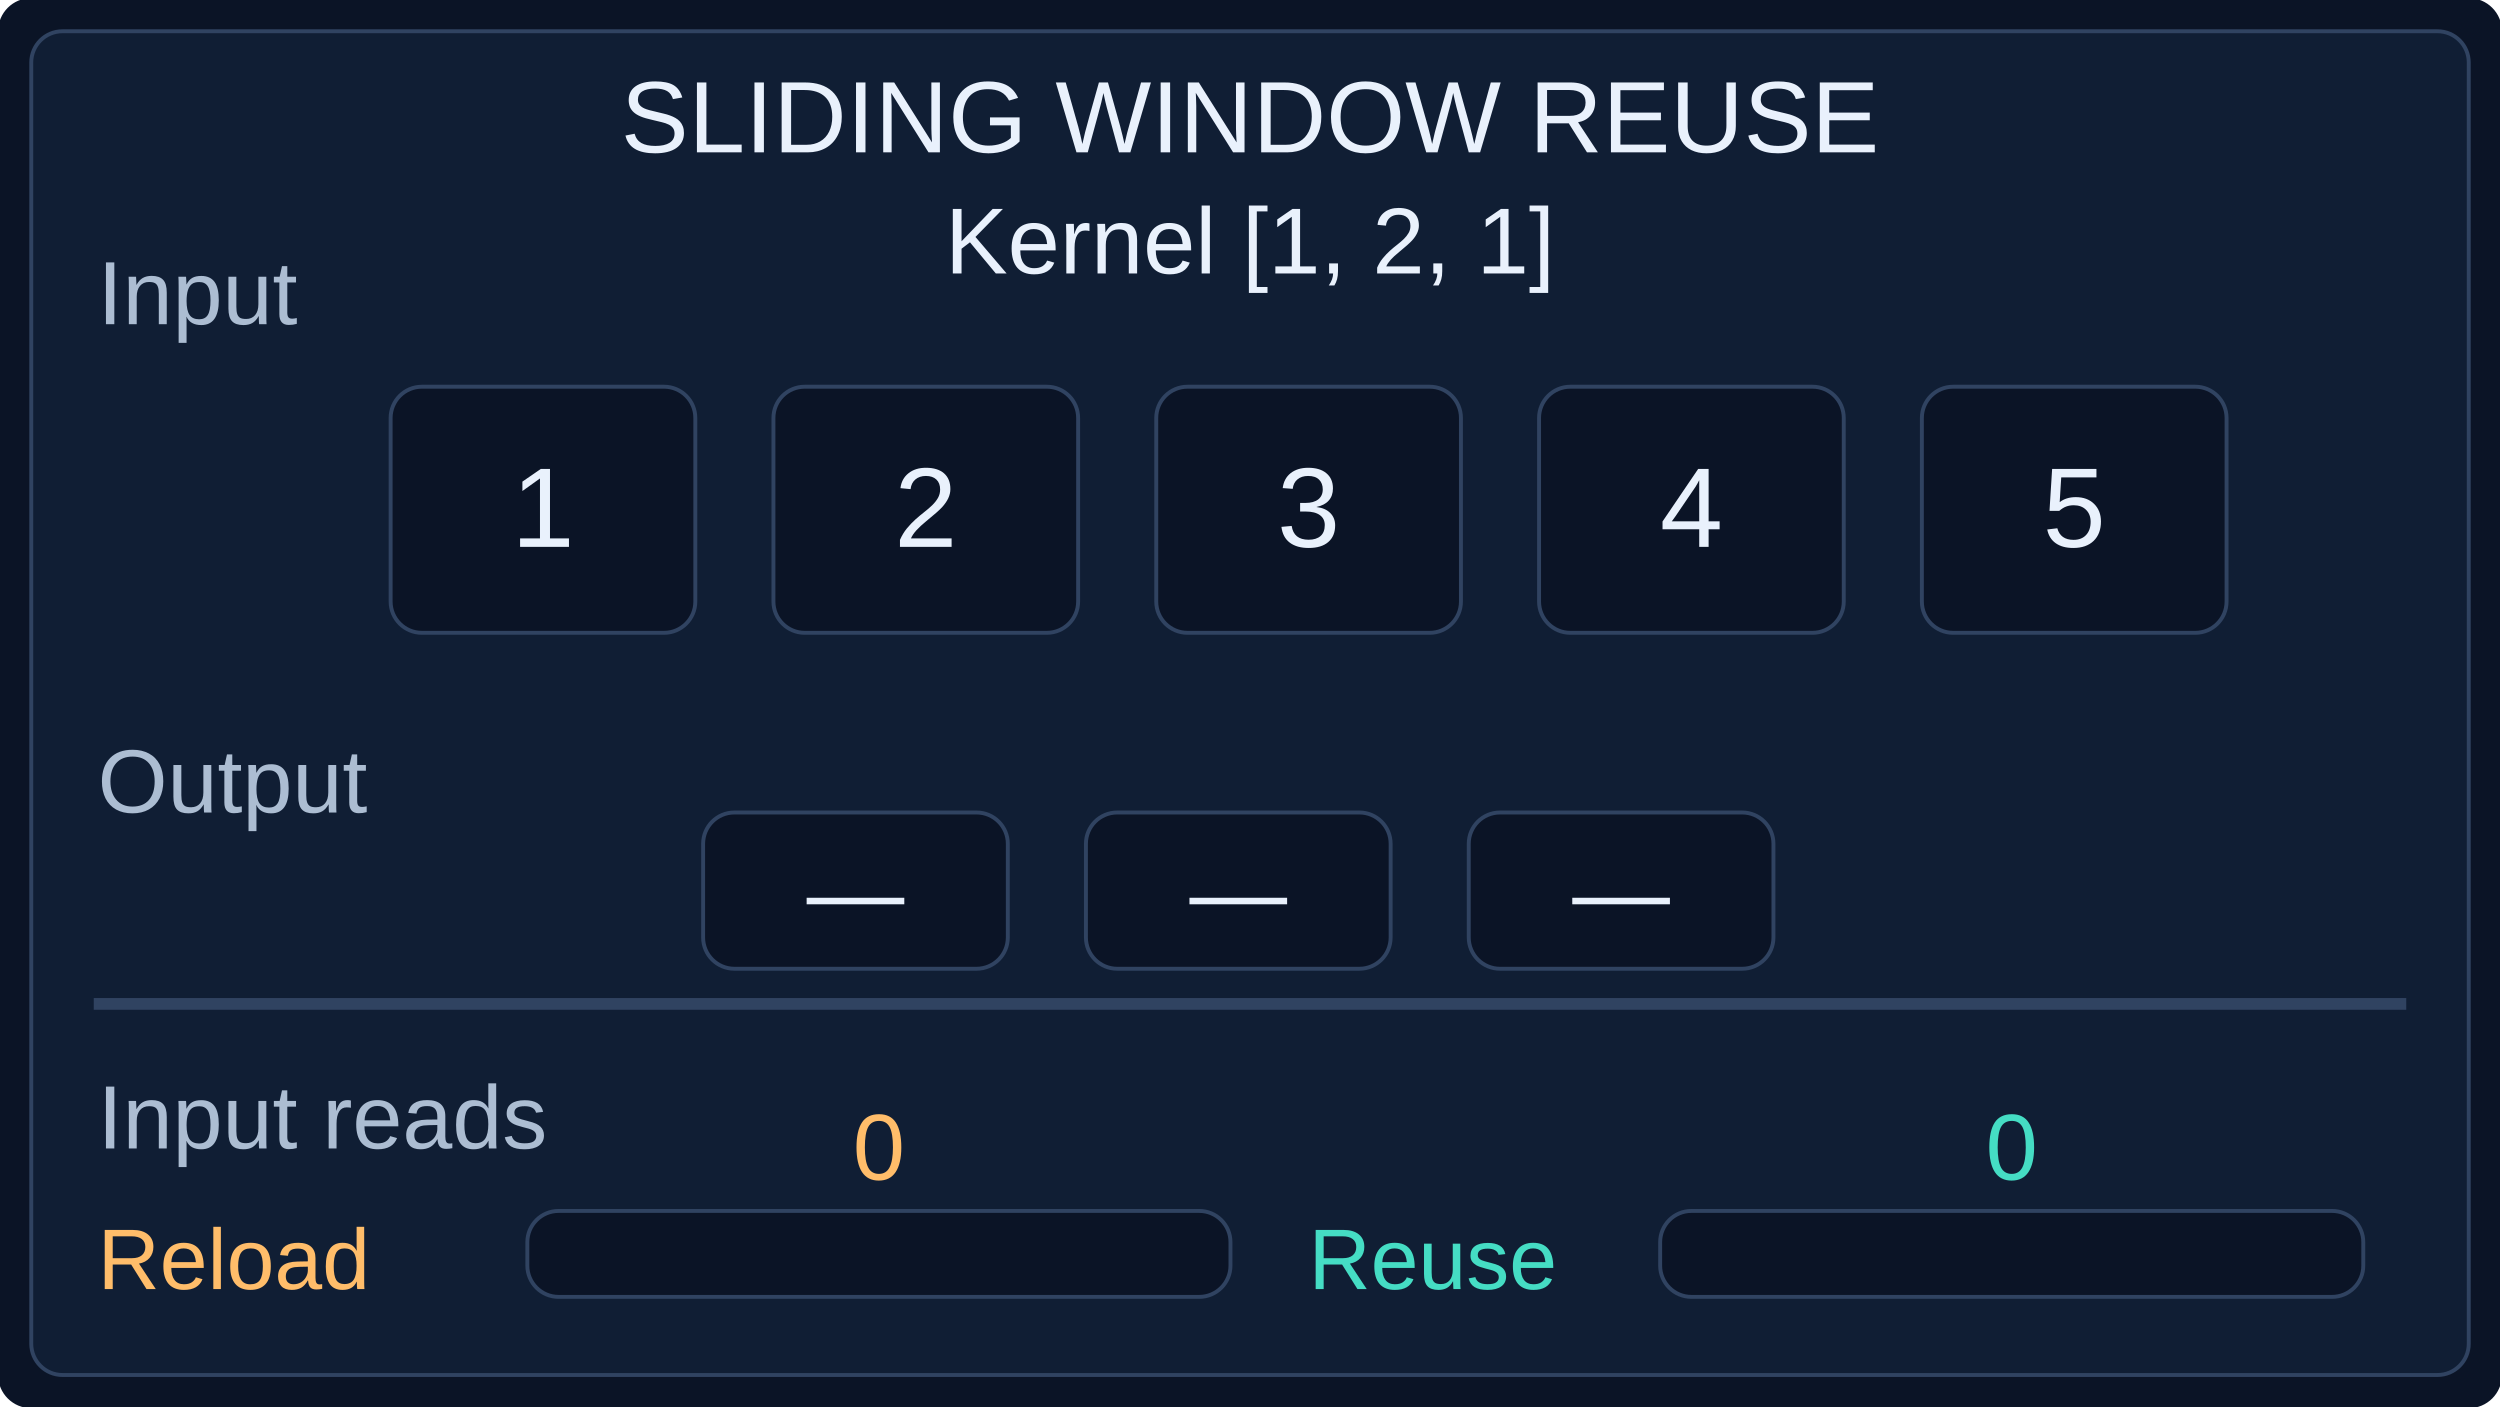
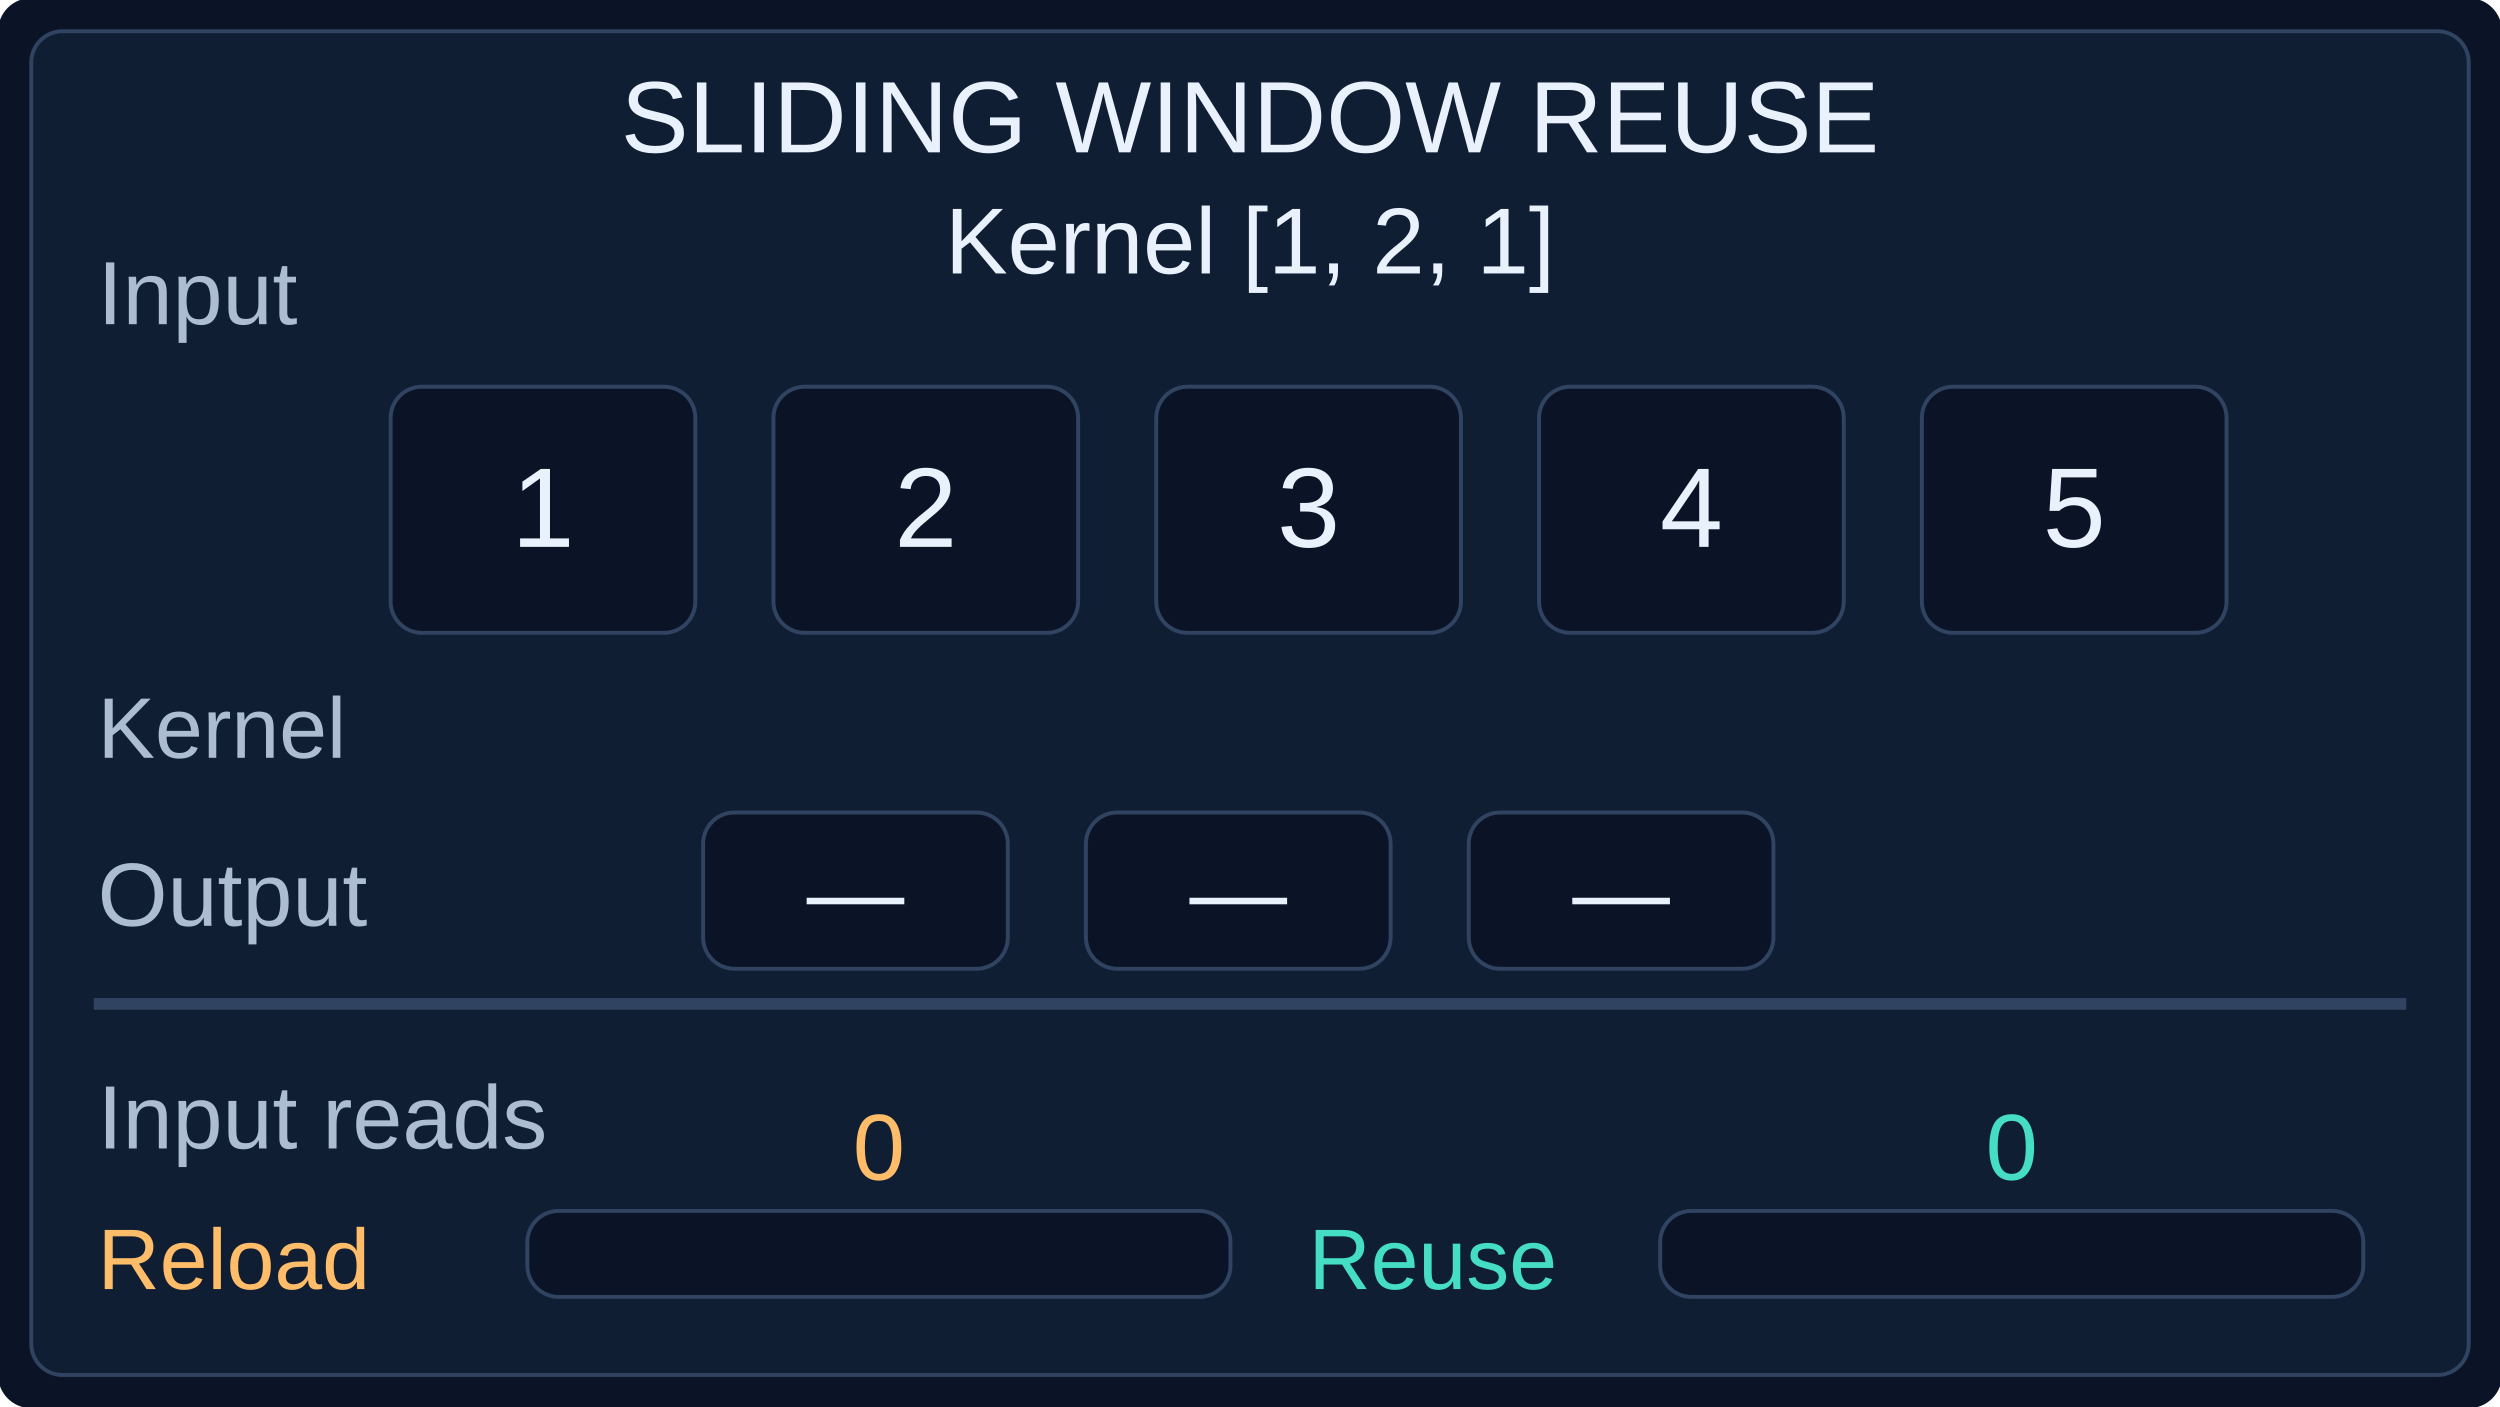
<svg xmlns="http://www.w3.org/2000/svg" width="640" height="360" viewBox="0 0 640 360" role="img">
  <g font-family="system-ui,Arial,sans-serif">
    <rect x="0" y="0" width="640" height="360" rx="8" fill="#0B1426" stroke="#0B1426" />
    <rect x="8" y="8" width="624" height="344" rx="8" fill="#101E34" stroke="#304361" />
    <text x="320" y="39" font-size="26" fill="#E9F1FC" text-anchor="middle">SLIDING WINDOW REUSE</text>
    <text x="25" y="83" font-size="23" fill="#ACBDD2" text-anchor="start">Input</text>
-     <text x="25" y="208" font-size="23" fill="#ACBDD2" text-anchor="start">Output</text>
+     <text x="25" y="194" font-size="22" fill="#ACBDD2" text-anchor="start">Kernel</text>
+     <text x="25" y="237" font-size="23" fill="#ACBDD2" text-anchor="start">Output</text>
    <path d="M24 257 L616 257" stroke="#304361" stroke-width="3" fill="none" />
    <text x="25" y="294" font-size="23" fill="#ACBDD2" text-anchor="start">Input reads</text>
    <text x="25" y="330" font-size="22" fill="#FFBD6A" text-anchor="start">Reload</text>
    <text x="335" y="330" font-size="22" fill="#45DDC4" text-anchor="start">Reuse</text>
    <g id="state-0" opacity="1">
      <text x="320" y="70" font-size="24" fill="#E9F1FC" text-anchor="middle">Kernel [1, 2, 1]</text>
      <rect x="100" y="99" width="78" height="63" rx="8" fill="#0B1426" stroke="#304361" />
      <text x="139" y="140" font-size="29" fill="#E9F1FC" text-anchor="middle">1</text>
      <rect x="198" y="99" width="78" height="63" rx="8" fill="#0B1426" stroke="#304361" />
      <text x="237" y="140" font-size="29" fill="#E9F1FC" text-anchor="middle">2</text>
      <rect x="296" y="99" width="78" height="63" rx="8" fill="#0B1426" stroke="#304361" />
      <text x="335" y="140" font-size="29" fill="#E9F1FC" text-anchor="middle">3</text>
      <rect x="394" y="99" width="78" height="63" rx="8" fill="#0B1426" stroke="#304361" />
      <text x="433" y="140" font-size="29" fill="#E9F1FC" text-anchor="middle">4</text>
      <rect x="492" y="99" width="78" height="63" rx="8" fill="#0B1426" stroke="#304361" />
      <text x="531" y="140" font-size="29" fill="#E9F1FC" text-anchor="middle">5</text>
      <rect x="180" y="208" width="78" height="40" rx="8" fill="#0B1426" stroke="#304361" />
      <text x="219" y="237" font-size="25" fill="#E9F1FC" text-anchor="middle">—</text>
      <rect x="278" y="208" width="78" height="40" rx="8" fill="#0B1426" stroke="#304361" />
      <text x="317" y="237" font-size="25" fill="#E9F1FC" text-anchor="middle">—</text>
      <rect x="376" y="208" width="78" height="40" rx="8" fill="#0B1426" stroke="#304361" />
      <text x="415" y="237" font-size="25" fill="#E9F1FC" text-anchor="middle">—</text>
      <rect x="135" y="310" width="180" height="22" rx="8" fill="#0B1426" stroke="#304361" />
      <rect x="425" y="310" width="180" height="22" rx="8" fill="#0B1426" stroke="#304361" />
      <text x="225" y="302" font-size="24" fill="#FFBD6A" text-anchor="middle">0</text>
      <text x="515" y="302" font-size="24" fill="#45DDC4" text-anchor="middle">0</text>
      <animate attributeName="opacity" values="1;0;0;0;0" keyTimes="0;0.25;0.5;0.75;1" dur="12s" repeatCount="indefinite" calcMode="discrete" />
    </g>
    <g id="state-1" opacity="0">
      <text x="320" y="70" font-size="24" fill="#E9F1FC" text-anchor="middle">1 + 2 × 2 + 3 = 8</text>
      <rect x="100" y="99" width="78" height="63" rx="8" fill="#624A2F" stroke="#FFBD6A" />
-       <text x="139" y="140" font-size="29" fill="#E9F1FC" text-anchor="middle">1</text>
+       <text x="139" y="126" font-size="27" fill="#E9F1FC" text-anchor="middle">1</text>
+       <text x="139" y="152" font-size="20" fill="#FFBD6A" text-anchor="middle">New</text>
+       <text x="139" y="194" font-size="22" fill="#A993F9" text-anchor="middle">×1</text>
      <rect x="198" y="99" width="78" height="63" rx="8" fill="#624A2F" stroke="#FFBD6A" />
-       <text x="237" y="140" font-size="29" fill="#E9F1FC" text-anchor="middle">2</text>
+       <text x="237" y="126" font-size="27" fill="#E9F1FC" text-anchor="middle">2</text>
+       <text x="237" y="152" font-size="20" fill="#FFBD6A" text-anchor="middle">New</text>
+       <text x="237" y="194" font-size="22" fill="#A993F9" text-anchor="middle">×2</text>
      <rect x="296" y="99" width="78" height="63" rx="8" fill="#624A2F" stroke="#FFBD6A" />
-       <text x="335" y="140" font-size="29" fill="#E9F1FC" text-anchor="middle">3</text>
+       <text x="335" y="126" font-size="27" fill="#E9F1FC" text-anchor="middle">3</text>
+       <text x="335" y="152" font-size="20" fill="#FFBD6A" text-anchor="middle">New</text>
+       <text x="335" y="194" font-size="22" fill="#A993F9" text-anchor="middle">×1</text>
      <rect x="394" y="99" width="78" height="63" rx="8" fill="#0B1426" stroke="#304361" />
      <text x="433" y="140" font-size="29" fill="#E9F1FC" text-anchor="middle">4</text>
      <rect x="492" y="99" width="78" height="63" rx="8" fill="#0B1426" stroke="#304361" />
      <text x="531" y="140" font-size="29" fill="#E9F1FC" text-anchor="middle">5</text>
      <rect x="96" y="94" width="282" height="74" rx="10" fill="none" stroke="#A993F9" stroke-width="3" />
-       <path d="M237 170 L237 183" stroke="#A993F9" stroke-width="3" fill="none" />
-       <text x="237" y="199" font-size="18" fill="#A993F9" text-anchor="middle">Window</text>
      <rect x="180" y="208" width="78" height="40" rx="8" fill="#0B1426" stroke="#45DDC4" />
      <text x="219" y="237" font-size="25" fill="#E9F1FC" text-anchor="middle">8</text>
      <rect x="278" y="208" width="78" height="40" rx="8" fill="#0B1426" stroke="#304361" />
      <text x="317" y="237" font-size="25" fill="#E9F1FC" text-anchor="middle">—</text>
      <rect x="376" y="208" width="78" height="40" rx="8" fill="#0B1426" stroke="#304361" />
      <text x="415" y="237" font-size="25" fill="#E9F1FC" text-anchor="middle">—</text>
      <rect x="135" y="310" width="180" height="22" rx="8" fill="#0B1426" stroke="#304361" />
      <rect x="425" y="310" width="180" height="22" rx="8" fill="#0B1426" stroke="#304361" />
      <rect x="135" y="310" width="60" height="22" rx="8" fill="#FFBD6A" stroke="#FFBD6A" />
      <rect x="425" y="310" width="60" height="22" rx="8" fill="#45DDC4" stroke="#45DDC4" />
      <text x="225" y="302" font-size="24" fill="#FFBD6A" text-anchor="middle">3</text>
      <text x="515" y="302" font-size="24" fill="#45DDC4" text-anchor="middle">3</text>
      <animate attributeName="opacity" values="0;1;0;0;0" keyTimes="0;0.25;0.5;0.75;1" dur="12s" repeatCount="indefinite" calcMode="discrete" />
    </g>
    <g id="state-2" opacity="0">
      <text x="320" y="70" font-size="24" fill="#E9F1FC" text-anchor="middle">2 + 2 × 3 + 4 = 12</text>
      <rect x="100" y="99" width="78" height="63" rx="8" fill="#0B1426" stroke="#304361" />
      <text x="139" y="140" font-size="29" fill="#E9F1FC" text-anchor="middle">1</text>
      <rect x="198" y="99" width="78" height="63" rx="8" fill="#184B50" stroke="#45DDC4" />
-       <text x="237" y="140" font-size="29" fill="#E9F1FC" text-anchor="middle">2</text>
+       <text x="237" y="126" font-size="27" fill="#E9F1FC" text-anchor="middle">2</text>
+       <text x="237" y="152" font-size="20" fill="#45DDC4" text-anchor="middle">Keep</text>
+       <text x="237" y="194" font-size="22" fill="#A993F9" text-anchor="middle">×1</text>
      <rect x="296" y="99" width="78" height="63" rx="8" fill="#184B50" stroke="#45DDC4" />
-       <text x="335" y="140" font-size="29" fill="#E9F1FC" text-anchor="middle">3</text>
+       <text x="335" y="126" font-size="27" fill="#E9F1FC" text-anchor="middle">3</text>
+       <text x="335" y="152" font-size="20" fill="#45DDC4" text-anchor="middle">Keep</text>
+       <text x="335" y="194" font-size="22" fill="#A993F9" text-anchor="middle">×2</text>
      <rect x="394" y="99" width="78" height="63" rx="8" fill="#624A2F" stroke="#FFBD6A" />
-       <text x="433" y="140" font-size="29" fill="#E9F1FC" text-anchor="middle">4</text>
+       <text x="433" y="126" font-size="27" fill="#E9F1FC" text-anchor="middle">4</text>
+       <text x="433" y="152" font-size="20" fill="#FFBD6A" text-anchor="middle">New</text>
+       <text x="433" y="194" font-size="22" fill="#A993F9" text-anchor="middle">×1</text>
      <rect x="492" y="99" width="78" height="63" rx="8" fill="#0B1426" stroke="#304361" />
      <text x="531" y="140" font-size="29" fill="#E9F1FC" text-anchor="middle">5</text>
      <rect x="194" y="94" width="282" height="74" rx="10" fill="none" stroke="#A993F9" stroke-width="3" />
-       <path d="M335 170 L335 183" stroke="#A993F9" stroke-width="3" fill="none" />
-       <text x="335" y="199" font-size="18" fill="#A993F9" text-anchor="middle">Window</text>
      <rect x="180" y="208" width="78" height="40" rx="8" fill="#0B1426" stroke="#45DDC4" />
      <text x="219" y="237" font-size="25" fill="#E9F1FC" text-anchor="middle">8</text>
      <rect x="278" y="208" width="78" height="40" rx="8" fill="#0B1426" stroke="#45DDC4" />
      <text x="317" y="237" font-size="25" fill="#E9F1FC" text-anchor="middle">12</text>
      <rect x="376" y="208" width="78" height="40" rx="8" fill="#0B1426" stroke="#304361" />
      <text x="415" y="237" font-size="25" fill="#E9F1FC" text-anchor="middle">—</text>
      <rect x="135" y="310" width="180" height="22" rx="8" fill="#0B1426" stroke="#304361" />
      <rect x="425" y="310" width="180" height="22" rx="8" fill="#0B1426" stroke="#304361" />
      <rect x="135" y="310" width="120" height="22" rx="8" fill="#FFBD6A" stroke="#FFBD6A" />
      <rect x="425" y="310" width="80" height="22" rx="8" fill="#45DDC4" stroke="#45DDC4" />
      <text x="225" y="302" font-size="24" fill="#FFBD6A" text-anchor="middle">6</text>
      <text x="515" y="302" font-size="24" fill="#45DDC4" text-anchor="middle">4</text>
      <animate attributeName="opacity" values="0;0;1;0;0" keyTimes="0;0.25;0.5;0.75;1" dur="12s" repeatCount="indefinite" calcMode="discrete" />
    </g>
    <g id="state-3" opacity="0">
      <text x="320" y="70" font-size="24" fill="#E9F1FC" text-anchor="middle">3 + 2 × 4 + 5 = 16</text>
      <rect x="100" y="99" width="78" height="63" rx="8" fill="#0B1426" stroke="#304361" />
      <text x="139" y="140" font-size="29" fill="#E9F1FC" text-anchor="middle">1</text>
      <rect x="198" y="99" width="78" height="63" rx="8" fill="#0B1426" stroke="#304361" />
      <text x="237" y="140" font-size="29" fill="#E9F1FC" text-anchor="middle">2</text>
      <rect x="296" y="99" width="78" height="63" rx="8" fill="#184B50" stroke="#45DDC4" />
-       <text x="335" y="140" font-size="29" fill="#E9F1FC" text-anchor="middle">3</text>
+       <text x="335" y="126" font-size="27" fill="#E9F1FC" text-anchor="middle">3</text>
+       <text x="335" y="152" font-size="20" fill="#45DDC4" text-anchor="middle">Keep</text>
+       <text x="335" y="194" font-size="22" fill="#A993F9" text-anchor="middle">×1</text>
      <rect x="394" y="99" width="78" height="63" rx="8" fill="#184B50" stroke="#45DDC4" />
-       <text x="433" y="140" font-size="29" fill="#E9F1FC" text-anchor="middle">4</text>
+       <text x="433" y="126" font-size="27" fill="#E9F1FC" text-anchor="middle">4</text>
+       <text x="433" y="152" font-size="20" fill="#45DDC4" text-anchor="middle">Keep</text>
+       <text x="433" y="194" font-size="22" fill="#A993F9" text-anchor="middle">×2</text>
      <rect x="492" y="99" width="78" height="63" rx="8" fill="#624A2F" stroke="#FFBD6A" />
-       <text x="531" y="140" font-size="29" fill="#E9F1FC" text-anchor="middle">5</text>
+       <text x="531" y="126" font-size="27" fill="#E9F1FC" text-anchor="middle">5</text>
+       <text x="531" y="152" font-size="20" fill="#FFBD6A" text-anchor="middle">New</text>
+       <text x="531" y="194" font-size="22" fill="#A993F9" text-anchor="middle">×1</text>
      <rect x="292" y="94" width="282" height="74" rx="10" fill="none" stroke="#A993F9" stroke-width="3" />
-       <path d="M433 170 L433 183" stroke="#A993F9" stroke-width="3" fill="none" />
-       <text x="433" y="199" font-size="18" fill="#A993F9" text-anchor="middle">Window</text>
      <rect x="180" y="208" width="78" height="40" rx="8" fill="#0B1426" stroke="#45DDC4" />
      <text x="219" y="237" font-size="25" fill="#E9F1FC" text-anchor="middle">8</text>
      <rect x="278" y="208" width="78" height="40" rx="8" fill="#0B1426" stroke="#45DDC4" />
      <text x="317" y="237" font-size="25" fill="#E9F1FC" text-anchor="middle">12</text>
      <rect x="376" y="208" width="78" height="40" rx="8" fill="#0B1426" stroke="#45DDC4" />
      <text x="415" y="237" font-size="25" fill="#E9F1FC" text-anchor="middle">16</text>
      <rect x="135" y="310" width="180" height="22" rx="8" fill="#0B1426" stroke="#304361" />
      <rect x="425" y="310" width="180" height="22" rx="8" fill="#0B1426" stroke="#304361" />
      <rect x="135" y="310" width="180" height="22" rx="8" fill="#FFBD6A" stroke="#FFBD6A" />
      <rect x="425" y="310" width="100" height="22" rx="8" fill="#45DDC4" stroke="#45DDC4" />
      <text x="225" y="302" font-size="24" fill="#FFBD6A" text-anchor="middle">9</text>
      <text x="515" y="302" font-size="24" fill="#45DDC4" text-anchor="middle">5</text>
      <animate attributeName="opacity" values="0;0;0;1;1" keyTimes="0;0.25;0.5;0.75;1" dur="12s" repeatCount="indefinite" calcMode="discrete" />
    </g>
  </g>
</svg>
